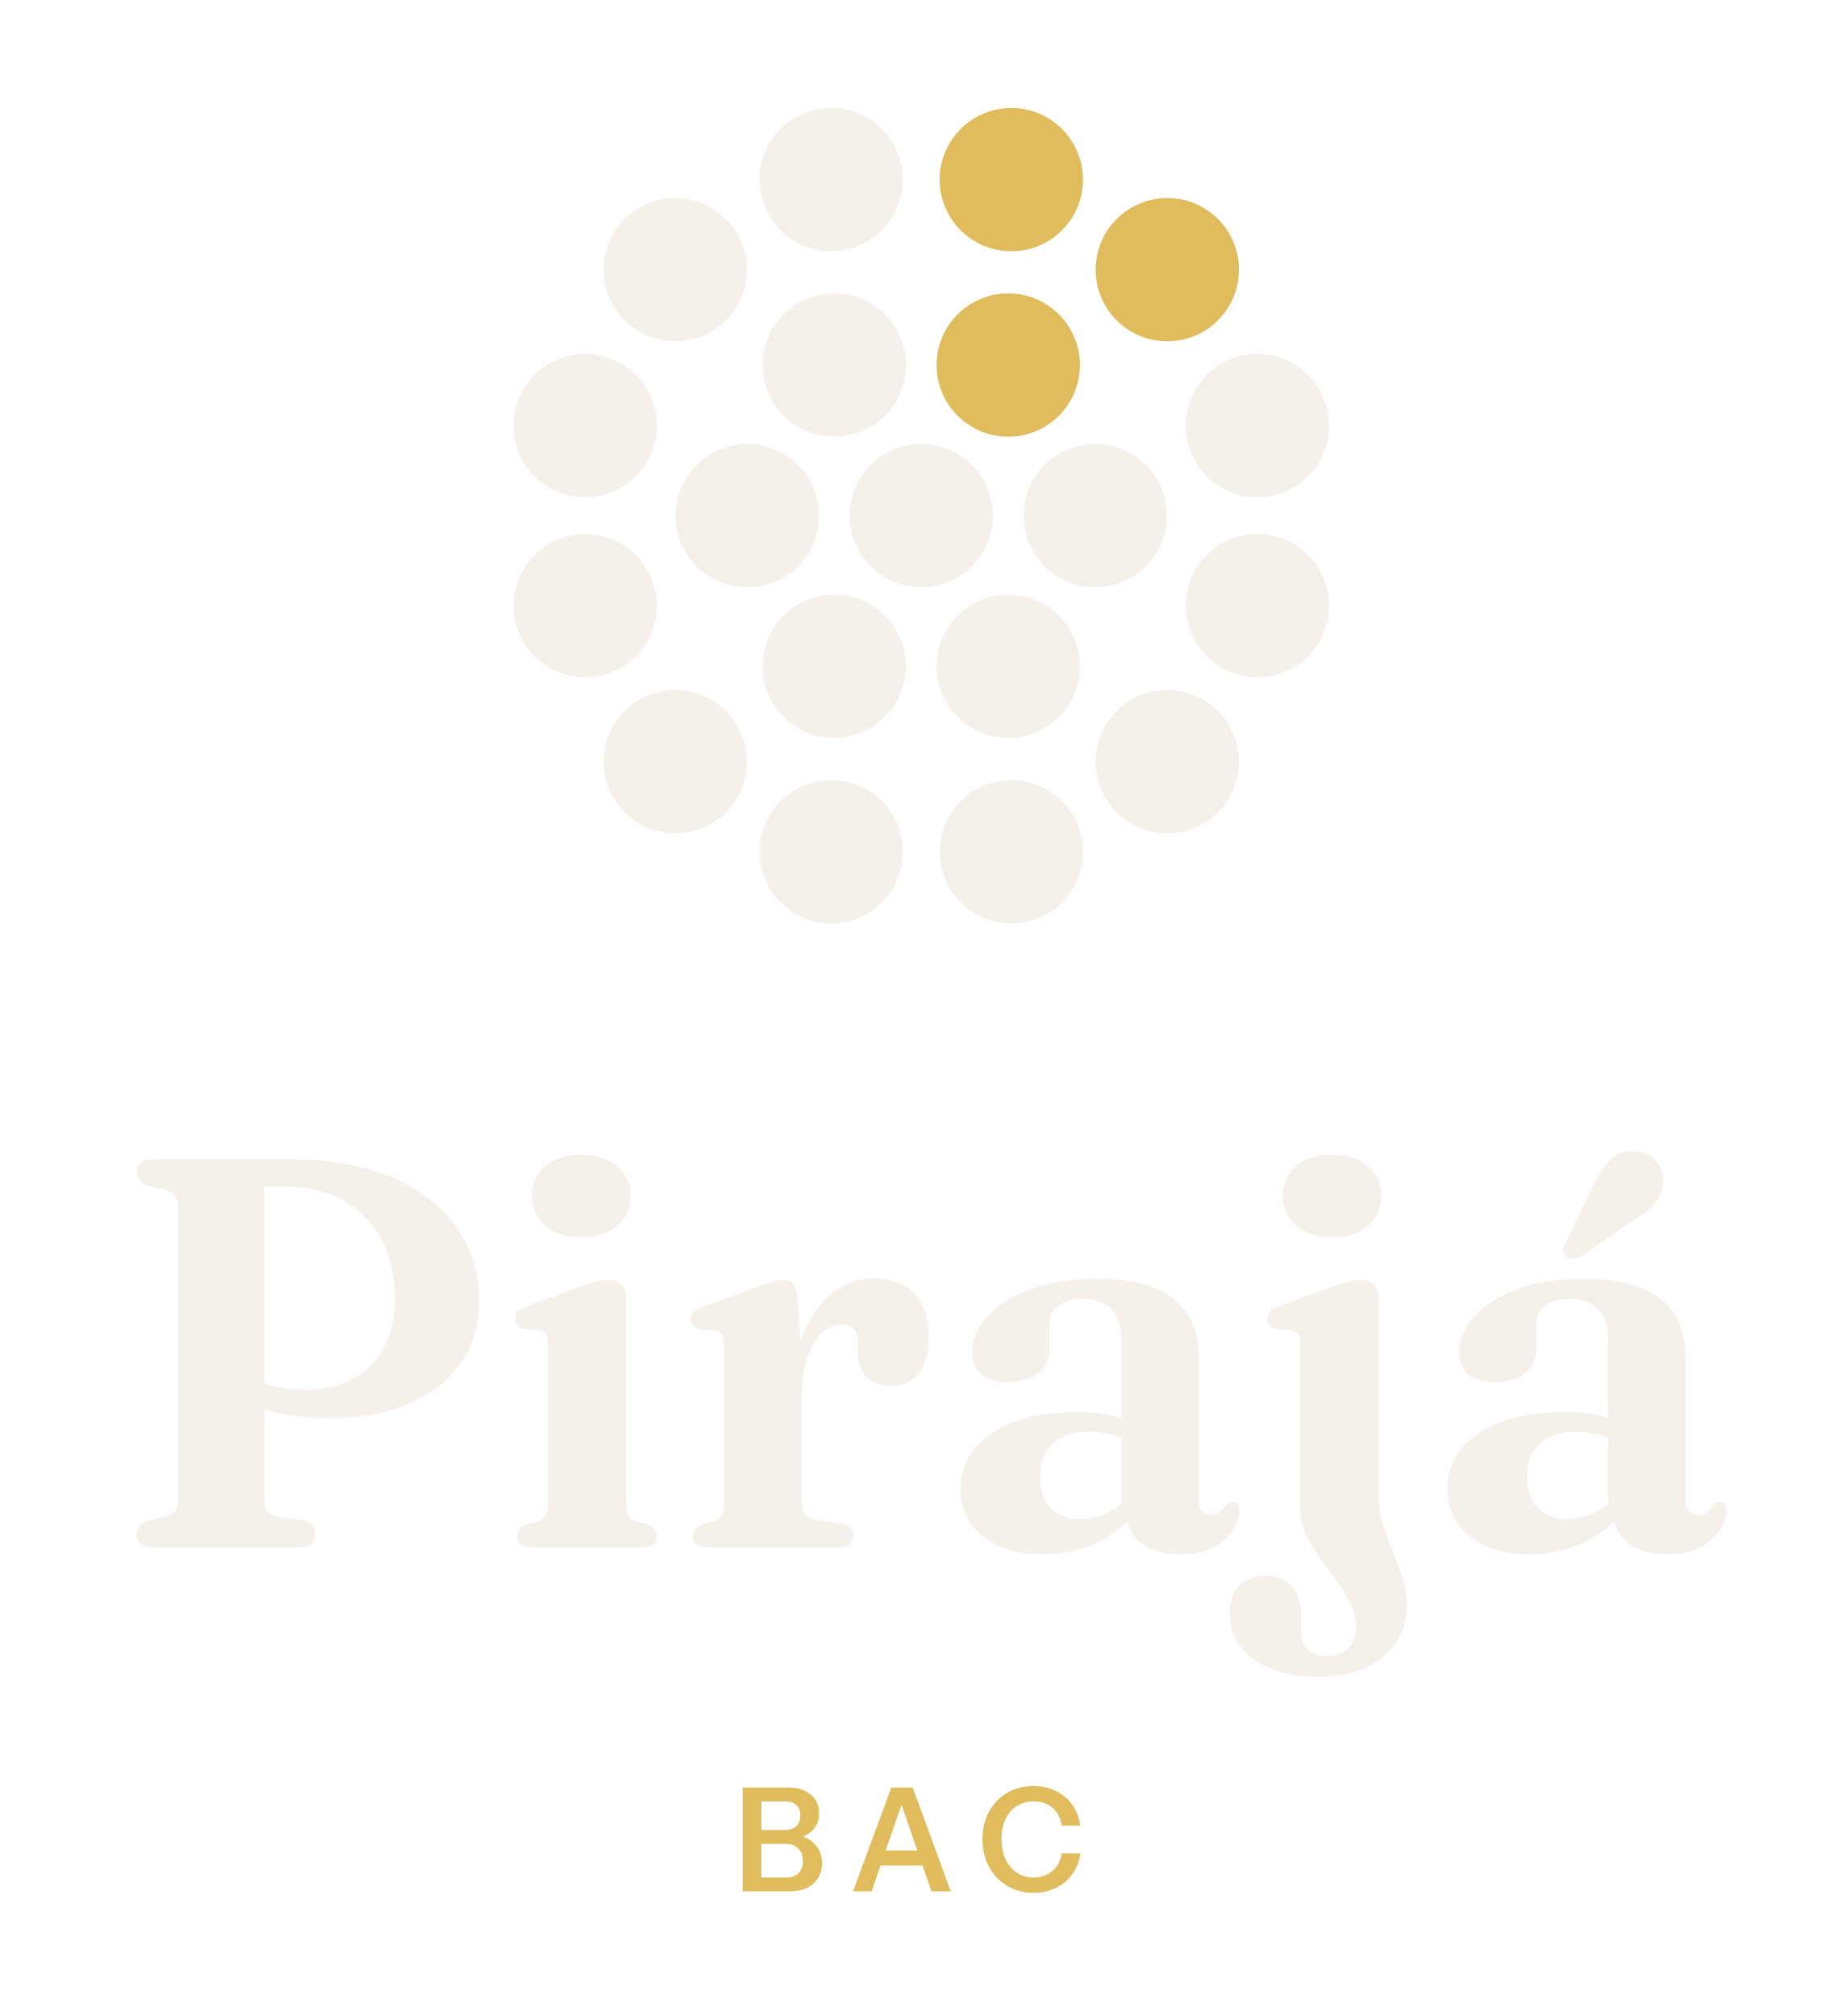
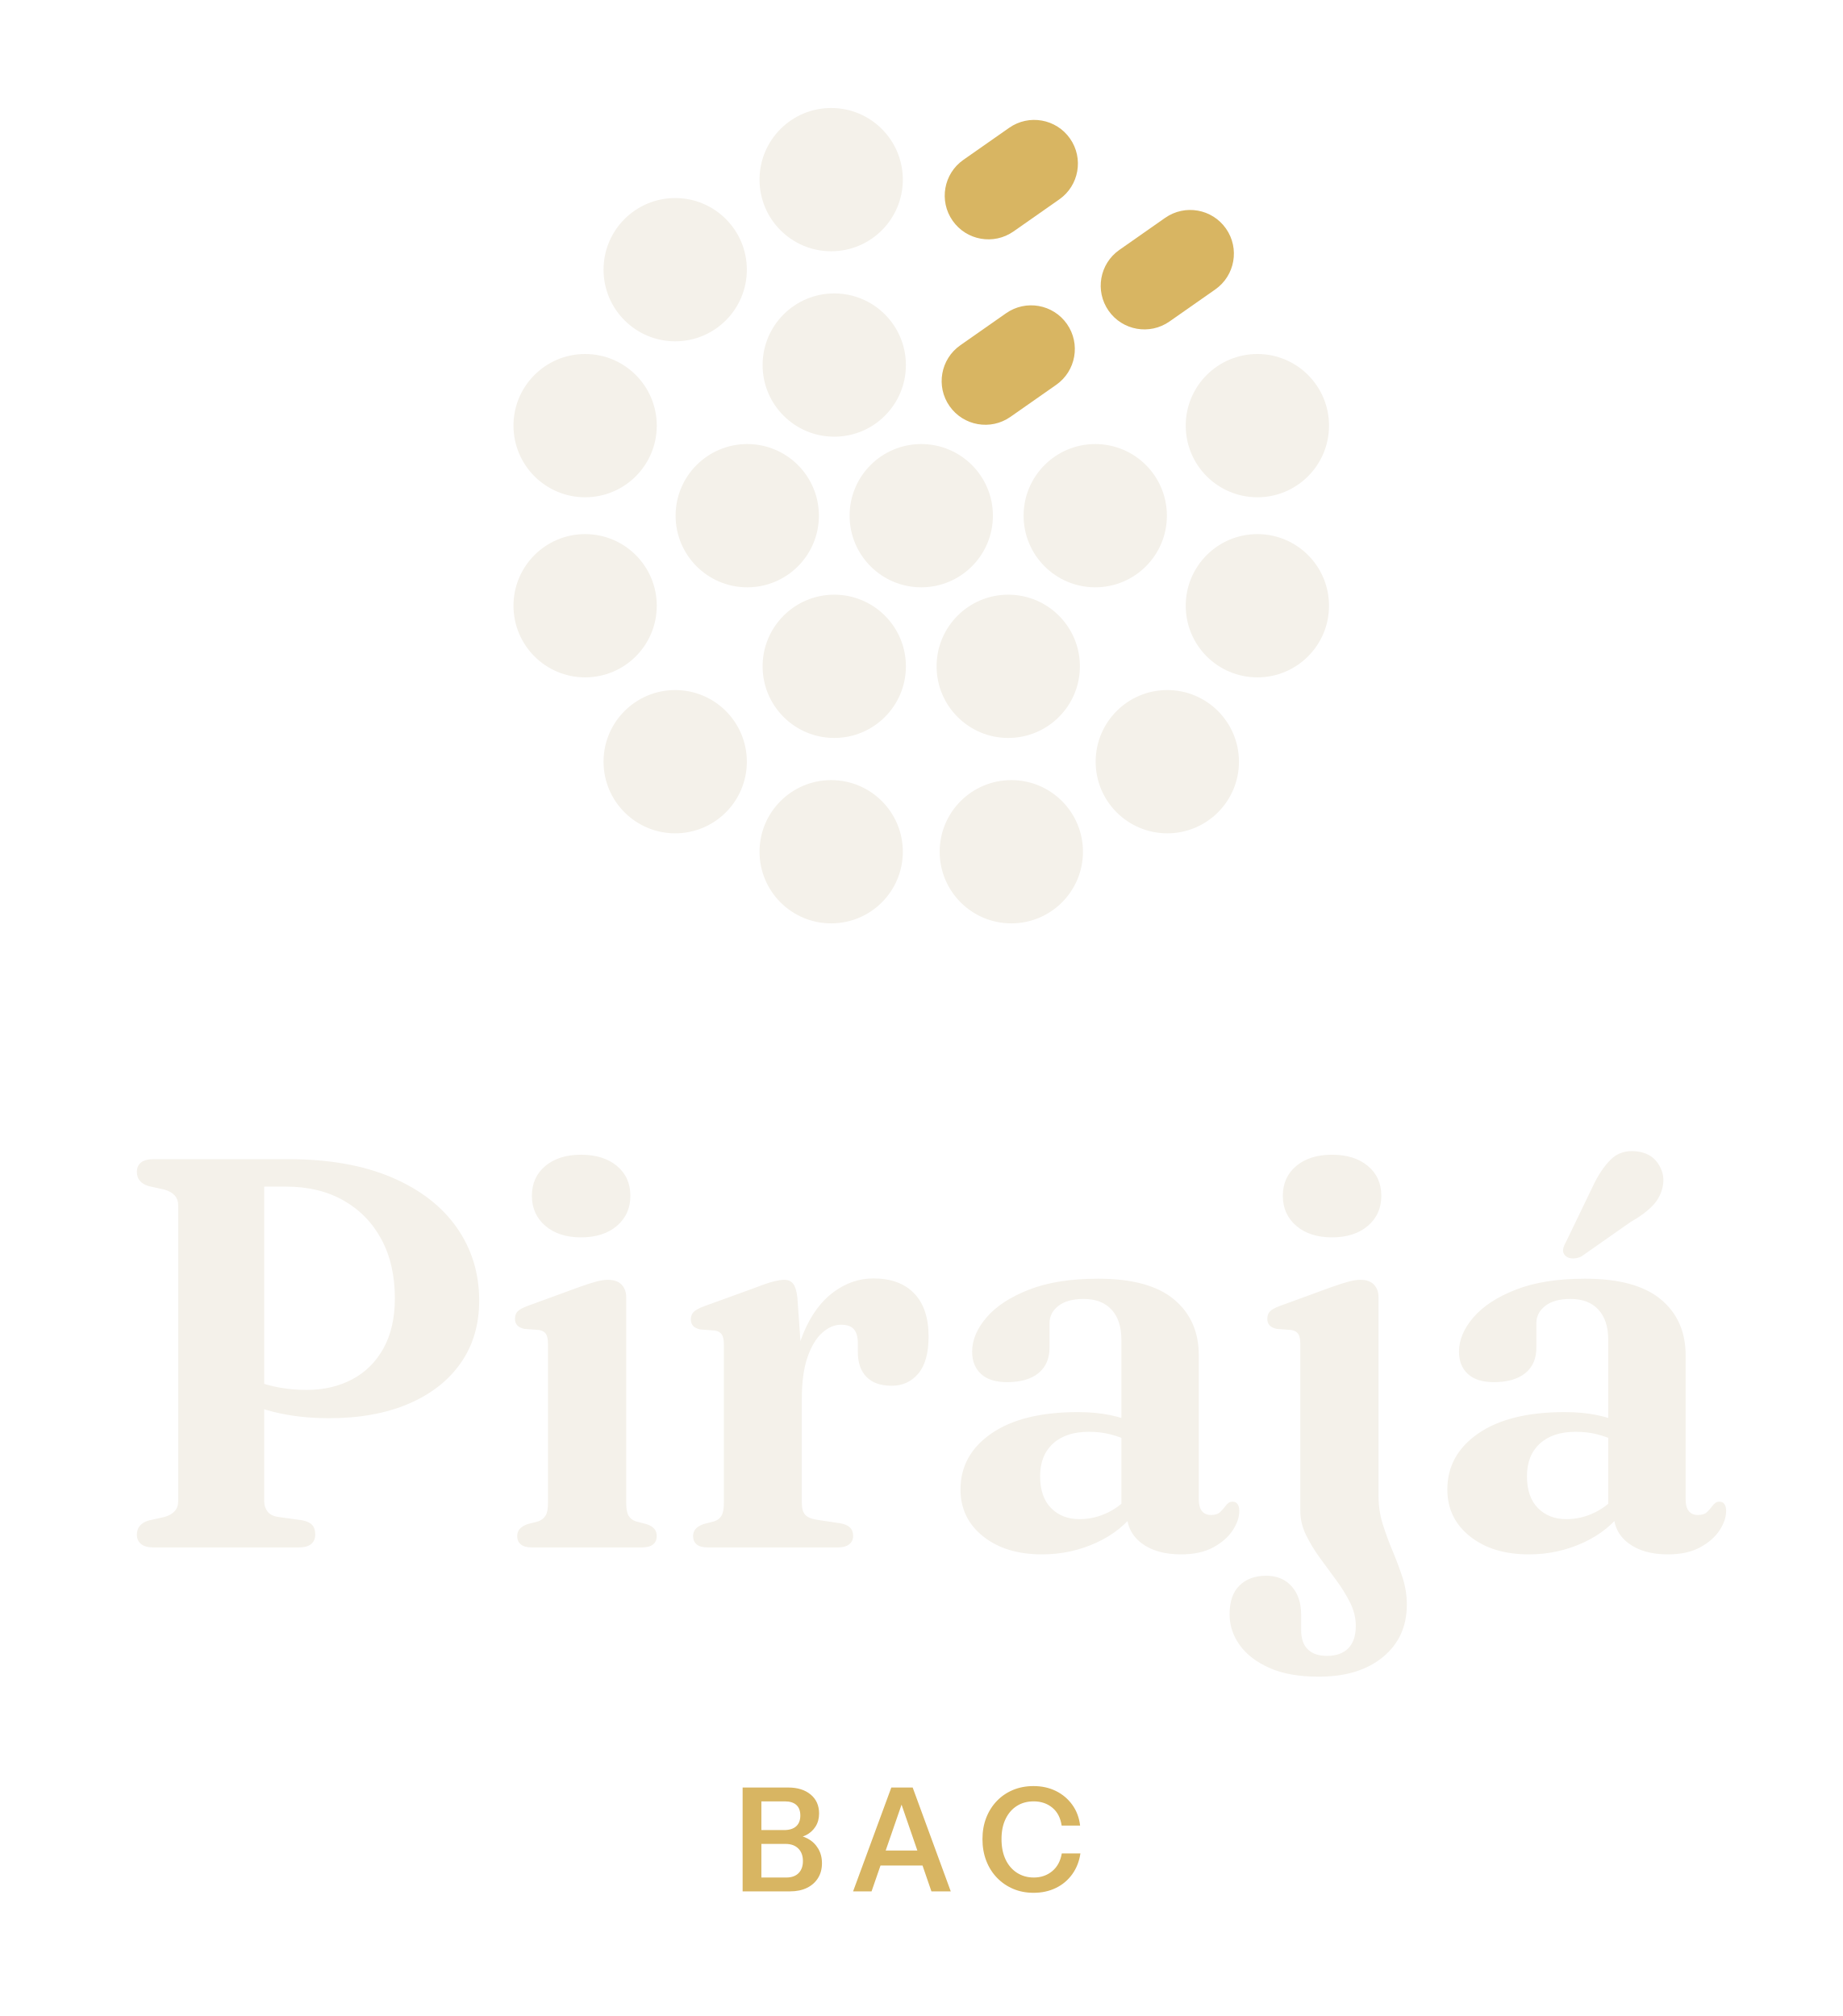
<svg xmlns="http://www.w3.org/2000/svg" viewBox="-19.47 -19.47 332.09 363.44">
  <g transform="translate(73.08 0)">
    <g transform="translate(0.00 0.00) scale(1.8448)">
      <circle cx="39.84" cy="39.84" r="7.00" fill="#F4F1EA" />
-       <circle cx="48.34" cy="25.12" r="7.00" fill="#E0BC5C" />
+       <rect x="41.34" y="20.85" width="14.00" height="8.54" rx="4.27" fill="#D8B562" transform="rotate(-35 48.34 25.12)" />
      <circle cx="56.84" cy="39.84" r="7.00" fill="#F4F1EA" />
      <circle cx="48.34" cy="54.56" r="7.00" fill="#F4F1EA" />
      <circle cx="31.34" cy="54.56" r="7.00" fill="#F4F1EA" />
      <circle cx="22.84" cy="39.84" r="7.00" fill="#F4F1EA" />
      <circle cx="31.34" cy="25.12" r="7.00" fill="#F4F1EA" />
-       <circle cx="48.64" cy="7.00" r="7.00" fill="#E0BC5C" />
-       <circle cx="63.88" cy="15.80" r="7.00" fill="#E0BC5C" />
+       <rect x="41.64" y="2.73" width="14.00" height="8.54" rx="4.27" fill="#D8B562" transform="rotate(-35 48.64 7.00)" />
+       <rect x="56.88" y="11.53" width="14.00" height="8.54" rx="4.27" fill="#D8B562" transform="rotate(-35 63.88 15.80)" />
      <circle cx="72.68" cy="31.04" r="7.00" fill="#F4F1EA" />
      <circle cx="72.68" cy="48.64" r="7.00" fill="#F4F1EA" />
      <circle cx="63.88" cy="63.88" r="7.00" fill="#F4F1EA" />
      <circle cx="48.64" cy="72.68" r="7.00" fill="#F4F1EA" />
      <circle cx="31.04" cy="72.68" r="7.00" fill="#F4F1EA" />
      <circle cx="15.80" cy="63.88" r="7.00" fill="#F4F1EA" />
      <circle cx="7.00" cy="48.64" r="7.00" fill="#F4F1EA" />
      <circle cx="7.00" cy="31.04" r="7.00" fill="#F4F1EA" />
      <circle cx="15.80" cy="15.80" r="7.00" fill="#F4F1EA" />
      <circle cx="31.04" cy="7.00" r="7.00" fill="#F4F1EA" />
    </g>
  </g>
  <g transform="translate(0.00 259.50)">
    <path d="M66.9 -44.5Q66.9 -38.0 63.575 -33.25Q60.25 -28.5 54.175 -25.9Q48.1 -23.3 39.85 -23.3Q34.35 -23.3 29.8 -24.45Q25.25 -25.6 21.85 -27.7L22.55 -32.15Q24.35 -30.9 26.45 -30.075Q28.55 -29.25 30.9 -28.825Q33.25 -28.4 35.8 -28.4Q40.4 -28.4 44.0 -30.3Q47.6 -32.2 49.65 -35.9Q51.7 -39.6 51.7 -44.9Q51.7 -51.05 49.275 -55.55Q46.85 -60.05 42.45 -62.55Q38.05 -65.05 32.1 -65.05H28.15V-8.35Q28.15 -7.25 28.75 -6.475Q29.35 -5.7 30.65 -5.5L35.0 -4.9Q36.25 -4.65 36.8 -4.05Q37.35 -3.45 37.35 -2.3Q37.35 -1.25 36.625 -0.625Q35.9 0.0 34.35 0.0H8.25Q6.7 0.0 5.95 -0.625Q5.2 -1.25 5.2 -2.3Q5.2 -4.2 7.3 -4.85L10.2 -5.5Q11.4 -5.85 12.025 -6.55Q12.65 -7.25 12.65 -8.35V-61.65Q12.65 -62.75 12.025 -63.45Q11.4 -64.15 10.2 -64.5L7.3 -65.15Q5.2 -65.8 5.2 -67.7Q5.2 -68.8 5.95 -69.4Q6.7 -70.0 8.25 -70.0H32.5Q43.4 -70.0 51.1 -66.725Q58.8 -63.45 62.85 -57.675Q66.9 -51.9 66.9 -44.5ZM93.4 -45.1V-8.0Q93.4 -6.45 93.825 -5.725Q94.25 -5.0 95.15 -4.7L97.05 -4.2Q98.0 -3.9 98.45 -3.375Q98.9 -2.85 98.9 -2.05Q98.9 -1.1 98.25 -0.55Q97.6 0.0 96.15 0.0H76.45Q75.05 0.0 74.4 -0.55Q73.75 -1.1 73.75 -2.05Q73.75 -2.8 74.2 -3.325Q74.65 -3.85 75.6 -4.2L77.55 -4.7Q78.45 -5.05 78.875 -5.75Q79.3 -6.45 79.3 -8.0V-36.65Q79.3 -37.95 78.925 -38.5Q78.55 -39.05 77.7 -39.2L75.05 -39.4Q74.15 -39.6 73.75 -40.05Q73.35 -40.5 73.35 -41.2Q73.35 -42.05 73.825 -42.55Q74.3 -43.05 75.65 -43.55L84.95 -46.95Q86.9 -47.65 88.075 -47.95Q89.25 -48.25 90.05 -48.25Q91.75 -48.25 92.575 -47.375Q93.4 -46.5 93.4 -45.1ZM85.25 -55.9Q81.25 -55.9 78.825 -57.975Q76.4 -60.05 76.4 -63.4Q76.4 -66.75 78.825 -68.775Q81.25 -70.8 85.25 -70.8Q89.3 -70.8 91.725 -68.775Q94.15 -66.75 94.15 -63.4Q94.15 -60.05 91.725 -57.975Q89.3 -55.9 85.25 -55.9ZM123.3 -26.5Q123.3 -33.75 125.35 -38.65Q127.4 -43.55 130.75 -46.025Q134.1 -48.5 137.95 -48.5Q142.7 -48.5 145.3 -45.8Q147.9 -43.1 147.9 -38.05Q147.9 -33.55 146.05 -31.35Q144.2 -29.15 141.25 -29.15Q138.25 -29.15 136.7 -30.75Q135.15 -32.35 135.15 -35.2V-37.0Q135.1 -38.6 134.4 -39.375Q133.7 -40.15 132.1 -40.15Q130.35 -40.15 128.725 -38.7Q127.1 -37.25 126.075 -34.3Q125.05 -31.35 125.05 -26.75ZM124.25 -45.05 125.05 -33.7V-8.05Q125.05 -6.6 125.625 -5.925Q126.2 -5.25 127.7 -5.0L132.0 -4.35Q133.15 -4.15 133.725 -3.6Q134.3 -3.05 134.3 -2.1Q134.3 -1.1 133.575 -0.55Q132.85 0.0 131.5 0.0H108.15Q106.75 0.0 106.1 -0.55Q105.45 -1.1 105.45 -2.05Q105.45 -2.8 105.9 -3.325Q106.35 -3.85 107.3 -4.2L109.25 -4.7Q110.15 -5.0 110.575 -5.725Q111.0 -6.45 111.0 -8.0V-36.55Q111.0 -37.85 110.625 -38.4Q110.25 -38.95 109.4 -39.1L106.75 -39.3Q105.85 -39.5 105.45 -39.95Q105.05 -40.4 105.05 -41.1Q105.05 -41.95 105.55 -42.45Q106.05 -42.95 107.35 -43.45L116.45 -46.75Q118.9 -47.7 120.05 -47.975Q121.2 -48.25 121.85 -48.25Q122.95 -48.25 123.5 -47.525Q124.05 -46.8 124.25 -45.05ZM183.6 -6.35V-7.4L182.65 -7.6V-37.45Q182.65 -40.95 180.875 -42.875Q179.1 -44.8 175.85 -44.8Q172.9 -44.8 171.3 -43.55Q169.7 -42.3 169.7 -40.45V-36.05Q169.7 -33.05 167.7 -31.425Q165.7 -29.8 162.05 -29.8Q158.95 -29.8 157.35 -31.275Q155.75 -32.75 155.75 -35.3Q155.75 -38.45 158.35 -41.475Q160.95 -44.5 166.0 -46.475Q171.05 -48.45 178.45 -48.45Q187.65 -48.45 192.125 -44.725Q196.6 -41.0 196.6 -34.65V-8.65Q196.6 -7.25 197.175 -6.55Q197.75 -5.85 198.8 -5.85Q199.9 -5.85 200.45 -6.375Q201.0 -6.9 201.4 -7.45Q201.65 -7.8 201.95 -8.025Q202.25 -8.25 202.7 -8.25Q203.3 -8.25 203.6 -7.8Q203.9 -7.35 203.9 -6.6Q203.9 -4.9 202.725 -3.1Q201.55 -1.3 199.225 -0.025Q196.9 1.25 193.4 1.25Q188.95 1.25 186.275 -0.775Q183.6 -2.8 183.6 -6.35ZM153.65 -10.45Q153.65 -16.7 159.225 -20.55Q164.8 -24.4 174.8 -24.4Q178.05 -24.4 180.675 -23.85Q183.3 -23.3 185.2 -22.35L184.1 -19.15Q182.4 -19.95 180.625 -20.4Q178.85 -20.85 176.8 -20.85Q172.65 -20.85 170.325 -18.725Q168.0 -16.6 168.0 -12.85Q168.0 -9.1 169.975 -7.1Q171.95 -5.1 175.1 -5.1Q177.8 -5.1 180.275 -6.325Q182.75 -7.55 184.45 -9.75L185.55 -6.9Q182.8 -3.0 178.175 -0.875Q173.55 1.25 168.35 1.25Q161.8 1.25 157.725 -2.0Q153.65 -5.25 153.65 -10.45ZM229.0 -9.25Q229.0 -6.6 229.775 -4.15Q230.55 -1.7 231.55 0.675Q232.55 3.05 233.325 5.425Q234.1 7.8 234.1 10.3Q234.1 16.2 229.8 19.75Q225.5 23.3 218.2 23.3Q212.9 23.3 209.35 21.725Q205.8 20.15 203.975 17.6Q202.15 15.05 202.15 12.05Q202.15 8.6 203.95 6.85Q205.75 5.1 208.75 5.1Q211.65 5.1 213.35 7.025Q215.05 8.95 215.05 12.1V14.9Q215.05 17.2 216.25 18.375Q217.45 19.55 219.7 19.55Q222.2 19.55 223.55 18.175Q224.9 16.8 224.9 14.15Q224.9 12.0 223.875 9.95Q222.85 7.9 221.375 5.9Q219.9 3.9 218.425 1.875Q216.95 -0.15 215.925 -2.25Q214.9 -4.35 214.9 -6.6V-36.65Q214.9 -37.95 214.525 -38.5Q214.15 -39.05 213.3 -39.2L210.65 -39.4Q209.75 -39.6 209.35 -40.05Q208.95 -40.5 208.95 -41.2Q208.95 -42.05 209.425 -42.55Q209.9 -43.05 211.25 -43.55L220.55 -46.95Q222.55 -47.65 223.7 -47.95Q224.85 -48.25 225.75 -48.25Q227.35 -48.25 228.175 -47.375Q229.0 -46.5 229.0 -45.1ZM220.6 -55.9Q216.6 -55.9 214.175 -57.975Q211.75 -60.05 211.75 -63.4Q211.75 -66.75 214.175 -68.775Q216.6 -70.8 220.6 -70.8Q224.65 -70.8 227.075 -68.775Q229.5 -66.75 229.5 -63.4Q229.5 -60.05 227.075 -57.975Q224.65 -55.9 220.6 -55.9ZM271.35 -6.35V-7.4L270.4 -7.6V-37.45Q270.4 -40.95 268.625 -42.875Q266.85 -44.8 263.6 -44.8Q260.65 -44.8 259.05 -43.55Q257.45 -42.3 257.45 -40.45V-36.05Q257.45 -33.05 255.45 -31.425Q253.45 -29.8 249.8 -29.8Q246.7 -29.8 245.1 -31.275Q243.5 -32.75 243.5 -35.3Q243.5 -38.45 246.1 -41.475Q248.7 -44.5 253.75 -46.475Q258.8 -48.45 266.2 -48.45Q275.4 -48.45 279.875 -44.725Q284.35 -41.0 284.35 -34.65V-8.65Q284.35 -7.25 284.925 -6.55Q285.5 -5.85 286.55 -5.85Q287.65 -5.85 288.2 -6.375Q288.75 -6.9 289.15 -7.45Q289.4 -7.8 289.7 -8.025Q290.0 -8.25 290.45 -8.25Q291.05 -8.25 291.35 -7.8Q291.65 -7.35 291.65 -6.6Q291.65 -4.9 290.475 -3.1Q289.3 -1.3 286.975 -0.025Q284.65 1.25 281.15 1.25Q276.7 1.25 274.025 -0.775Q271.35 -2.8 271.35 -6.35ZM241.4 -10.45Q241.4 -16.7 246.975 -20.55Q252.55 -24.4 262.55 -24.4Q265.8 -24.4 268.425 -23.85Q271.05 -23.3 272.95 -22.35L271.85 -19.15Q270.15 -19.95 268.375 -20.4Q266.6 -20.85 264.55 -20.85Q260.4 -20.85 258.075 -18.725Q255.75 -16.6 255.75 -12.85Q255.75 -9.1 257.725 -7.1Q259.7 -5.1 262.85 -5.1Q265.55 -5.1 268.025 -6.325Q270.5 -7.55 272.2 -9.75L273.3 -6.9Q270.55 -3.0 265.925 -0.875Q261.3 1.25 256.1 1.25Q249.55 1.25 245.475 -2.0Q241.4 -5.25 241.4 -10.45ZM267.5 -64.85Q269.0 -68.1 270.85 -69.925Q272.7 -71.75 275.55 -71.4Q278.05 -71.1 279.3 -69.325Q280.55 -67.55 280.3 -65.55Q280.0 -63.35 278.525 -61.75Q277.05 -60.15 274.4 -58.65L265.55 -52.45Q264.8 -52.1 264.025 -52.1Q263.25 -52.1 262.7 -52.55Q262.15 -53.1 262.275 -53.775Q262.4 -54.45 262.8 -55.1Z" fill="#F4F1EA" />
  </g>
-   <path d="M4.264 0.0V-2.496H9.49Q10.92 -2.496 11.7 -3.289Q12.48 -4.082 12.48 -5.46Q12.48 -6.89 11.648 -7.722Q10.816 -8.554 9.334 -8.554H4.264V-11.05H9.1Q10.504 -11.05 11.258 -11.726Q12.012 -12.402 12.012 -13.676Q12.012 -14.924 11.297 -15.574Q10.582 -16.224 9.204 -16.224H4.264V-18.72H9.828Q12.35 -18.72 13.871 -17.459Q15.392 -16.198 15.392 -14.04Q15.392 -12.688 14.755 -11.687Q14.118 -10.686 13.052 -10.14Q11.986 -9.594 10.634 -9.594L10.764 -10.14Q12.194 -10.14 13.364 -9.503Q14.534 -8.866 15.223 -7.722Q15.912 -6.578 15.912 -5.07Q15.912 -3.536 15.197 -2.392Q14.482 -1.248 13.195 -0.624Q11.908 0.0 10.166 0.0ZM1.612 0.0V-18.72H4.992V0.0ZM21.523 0.0 28.413 -18.72H31.325L24.851 0.0ZM35.641 0.0 29.193 -18.72H32.261L39.125 0.0ZM25.085 -7.358H35.329V-4.654H25.085ZM54.044 0.26Q52.042 0.26 50.365 -0.455Q48.688 -1.17 47.44 -2.47Q46.192 -3.77 45.516 -5.538Q44.84 -7.306 44.84 -9.412Q44.84 -11.518 45.516 -13.26Q46.192 -15.002 47.427 -16.289Q48.662 -17.576 50.339 -18.278Q52.016 -18.98 54.044 -18.98Q56.28 -18.98 58.074 -18.096Q59.868 -17.212 61.025 -15.613Q62.182 -14.014 62.442 -11.856H59.114Q58.802 -13.962 57.424 -15.093Q56.046 -16.224 54.07 -16.224Q52.328 -16.224 51.028 -15.392Q49.728 -14.56 49 -13.039Q48.272 -11.518 48.272 -9.438Q48.272 -7.306 49 -5.759Q49.728 -4.212 51.054 -3.354Q52.38 -2.496 54.096 -2.496Q56.02 -2.496 57.398 -3.627Q58.776 -4.758 59.14 -6.838H62.494Q62.182 -4.706 61.025 -3.094Q59.868 -1.482 58.074 -0.611Q56.28 0.26 54.044 0.26Z" fill="#E0BC5C" transform="translate(112.77 321.50)" />
+   <path d="M4.264 0.0V-2.496H9.49Q10.92 -2.496 11.7 -3.289Q12.48 -4.082 12.48 -5.46Q12.48 -6.89 11.648 -7.722Q10.816 -8.554 9.334 -8.554H4.264V-11.05H9.1Q10.504 -11.05 11.258 -11.726Q12.012 -12.402 12.012 -13.676Q12.012 -14.924 11.297 -15.574Q10.582 -16.224 9.204 -16.224H4.264V-18.72H9.828Q12.35 -18.72 13.871 -17.459Q15.392 -16.198 15.392 -14.04Q15.392 -12.688 14.755 -11.687Q14.118 -10.686 13.052 -10.14Q11.986 -9.594 10.634 -9.594L10.764 -10.14Q12.194 -10.14 13.364 -9.503Q14.534 -8.866 15.223 -7.722Q15.912 -6.578 15.912 -5.07Q15.912 -3.536 15.197 -2.392Q14.482 -1.248 13.195 -0.624Q11.908 0.0 10.166 0.0ZM1.612 0.0V-18.72H4.992V0.0ZM21.523 0.0 28.413 -18.72H31.325L24.851 0.0ZM35.641 0.0 29.193 -18.72H32.261L39.125 0.0ZM25.085 -7.358H35.329V-4.654H25.085ZM54.044 0.26Q52.042 0.26 50.365 -0.455Q48.688 -1.17 47.44 -2.47Q46.192 -3.77 45.516 -5.538Q44.84 -7.306 44.84 -9.412Q44.84 -11.518 45.516 -13.26Q46.192 -15.002 47.427 -16.289Q48.662 -17.576 50.339 -18.278Q52.016 -18.98 54.044 -18.98Q56.28 -18.98 58.074 -18.096Q59.868 -17.212 61.025 -15.613Q62.182 -14.014 62.442 -11.856H59.114Q58.802 -13.962 57.424 -15.093Q56.046 -16.224 54.07 -16.224Q52.328 -16.224 51.028 -15.392Q49.728 -14.56 49 -13.039Q48.272 -11.518 48.272 -9.438Q48.272 -7.306 49 -5.759Q49.728 -4.212 51.054 -3.354Q52.38 -2.496 54.096 -2.496Q56.02 -2.496 57.398 -3.627Q58.776 -4.758 59.14 -6.838H62.494Q62.182 -4.706 61.025 -3.094Q59.868 -1.482 58.074 -0.611Q56.28 0.26 54.044 0.26Z" fill="#D8B562" transform="translate(112.77 321.50)" />
</svg>
